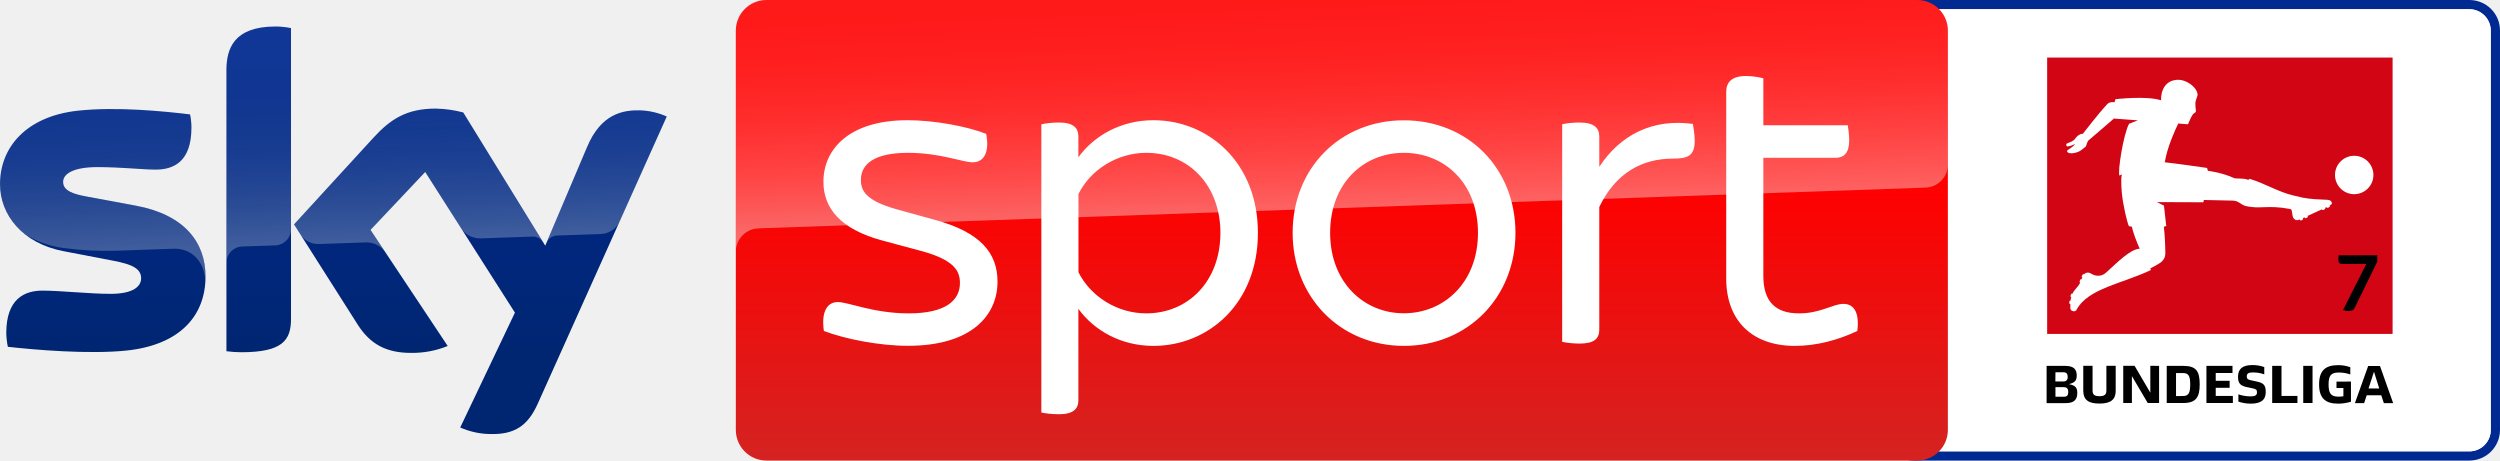
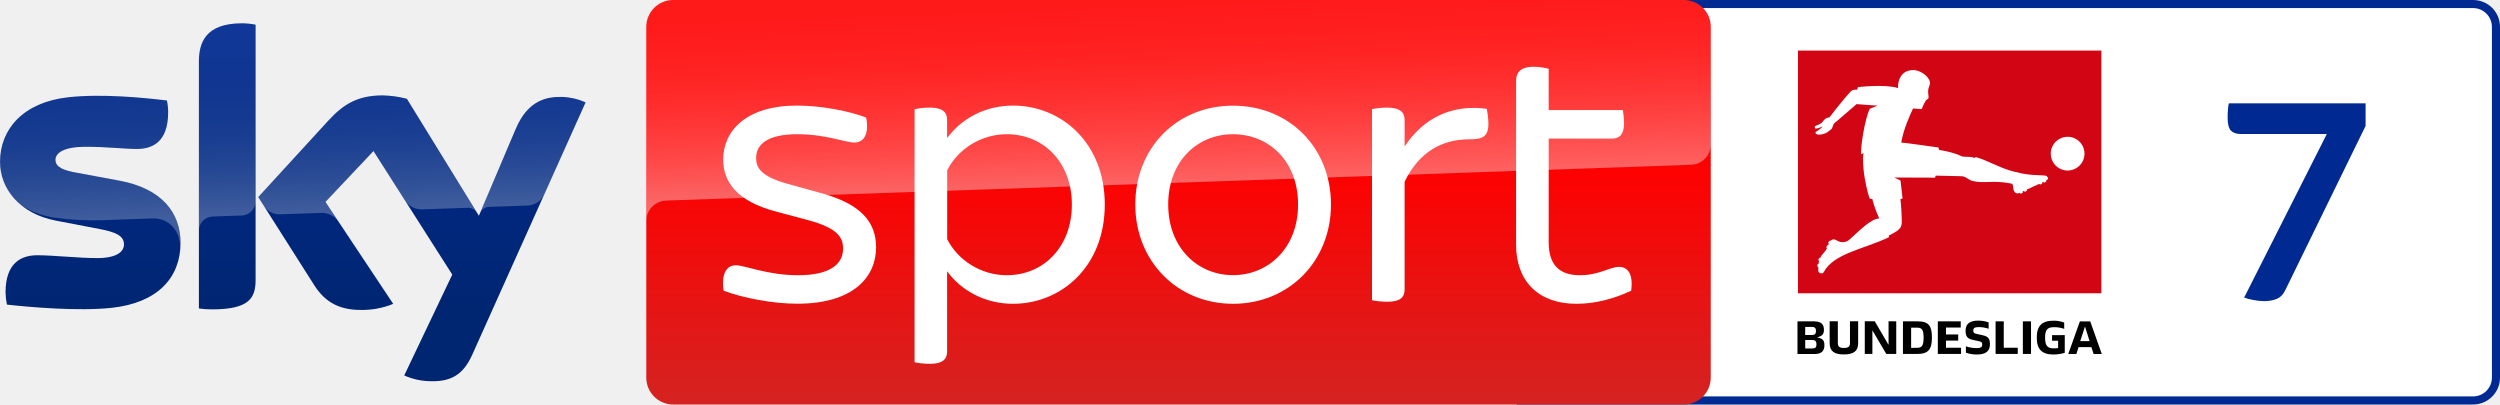
- <svg xmlns="http://www.w3.org/2000/svg" width="800" height="147.38" version="1.1">
-   <g>
-     <path d="m790.18 0h-177.77c-5.424 0-9.816 4.392-9.816 9.816v127.75c0 5.424 4.392 9.816 9.816 9.816h177.77c5.424 0 9.816-4.392 9.816-9.816v-127.75c0.029-5.424-4.363-9.816-9.816-9.816m0 2.948c3.803 0 6.868 3.095 6.868 6.868v127.75a6.856 6.856 0 0 1-6.868 6.868h-177.77c-3.773 0-6.868-3.066-6.868-6.868v-127.75c0-3.773 3.095-6.868 6.868-6.868h177.77" fill="#002a91" />
-     <path d="m790.18 2.948c3.803 0 6.868 3.095 6.868 6.868v127.75a6.856 6.856 0 0 1-6.868 6.868h-177.77c-3.773 0-6.868-3.066-6.868-6.868v-127.75c0-3.773 3.095-6.868 6.868-6.868h177.77" fill="#fff" />
-     <path d="m642.89 6.131h134.83v135.09h-134.83z" fill="#fff" />
-     <path d="m664.73 125.75c0 2.122-1.002 3.242-3.655 3.242h-6.161v-11.909h5.925c2.771 0 3.714 1.091 3.714 3.095 0 1.533-0.59 2.24-2.211 2.653l-0.295 0.088 0.265 0.059c1.828 0.413 2.417 1.091 2.417 2.771zm-7.016-3.685h2.506c1.002 0 1.444-0.442 1.444-1.444 0-1.032-0.413-1.503-1.444-1.503h-2.476zm4.127 3.39c0-1.091-0.442-1.562-1.444-1.562h-2.653v3.066h2.653c1.061 0 1.444-0.442 1.444-1.503zm4.805-0.354v-8.047h2.977v7.929c0 1.297 0.59 1.798 2.211 1.798 1.592 0 2.211-0.501 2.211-1.798v-7.929h2.977v8.018c0 2.8-1.621 4.068-5.158 4.068-3.596 0.029-5.188-1.238-5.217-4.038zm24.259-8.018v11.879h-3.626l-5.07-8.607v8.607h-2.771v-11.909h3.626l5.04 8.607v-8.607zm2.447 0h5.306c4.156 0 5.247 1.71 5.247 5.925 0 4.127-1.208 5.954-5.247 5.954h-5.306zm5.217 9.639c1.739 0 2.299-0.914 2.299-3.685 0-2.771-0.56-3.655-2.299-3.655h-2.24v7.369zm7.517-9.639h8.312v2.27h-5.365v2.506h4.451v2.24h-4.451v2.594h5.483v2.27h-8.46v-11.879zm10.199 11.437v-2.329c1.268 0.442 2.623 0.648 3.979 0.648s1.975-0.354 1.975-1.297c0-0.796-0.265-1.032-1.356-1.268l-1.975-0.413c-2.063-0.442-2.741-1.268-2.741-3.301 0-2.594 1.533-3.744 4.628-3.744 1.297 0 2.564 0.206 3.773 0.648v2.329c-1.15-0.413-2.388-0.619-3.626-0.619-1.474 0-1.975 0.383-1.975 1.297 0 0.766 0.354 1.002 1.297 1.208l1.916 0.413c2.24 0.472 2.859 1.238 2.859 3.36 0 2.535-1.562 3.714-4.775 3.714-1.327 0-2.682-0.206-3.979-0.648zm10.818-11.437h2.977v9.609h5.099v2.27h-8.077zm9.934 0h2.977v11.879h-2.977zm15.269 5.011v6.455c-1.327 0.413-2.712 0.619-4.127 0.619-4.127 0-6.072-1.828-6.072-6.161s1.946-6.161 6.072-6.161c1.327-0.029 2.653 0.206 3.92 0.678v2.299c-1.179-0.413-2.417-0.619-3.685-0.619-2.506 0-3.272 1.002-3.272 3.832 0 2.948 0.825 3.891 3.183 3.891 0.531 0 1.032-0.029 1.562-0.118v-2.653h-2.211v-2.034zm9.698 4.392h-4.657l-0.825 2.506h-2.948l4.245-11.879h3.773l4.215 11.879h-2.977zm-2.329-7.546-1.739 5.365h3.419z" />
-     <path d="m655.09 18.423h110.54v88.43h-110.54z" fill="#d20515" />
-     <path d="m746.23 64.996c0.059 0.206-0.147 0.383-0.531 0.648l-0.236 0.147 0.088 0.147c0.059 0.118-0.029 0.265-0.206 0.354l-0.354 0.177c-0.177 0.088-0.354 0.059-0.413-0.029l-0.088-0.147-0.472 0.236 0.059 0.147c0.059 0.118-0.059 0.265-0.206 0.324l-0.354 0.177c-0.177 0.088-0.354 0.059-0.413-0.059l-0.059-0.147c-1.415 0.678-3.007 1.385-4.628 2.122l0.088 0.206c0.059 0.118-0.059 0.265-0.206 0.324l-0.383 0.177c-0.177 0.088-0.354 0.059-0.383-0.059l-0.088-0.206-0.531 0.265 0.088 0.206c0.059 0.118-0.059 0.265-0.206 0.324l-0.354 0.177c-0.177 0.088-0.354 0.059-0.413-0.059l-0.088-0.206c-0.737 0.295-1.562 0.442-2.152-0.678-0.265-0.501-0.265-1.68-0.472-2.299-0.088-0.206-0.265-0.354-0.472-0.383-7.192-1.385-9.639 0.147-14.267-0.973-1.444-0.354-2.24-1.68-4.038-1.71l-9.285-0.206-0.206 0.737-14.856-0.059 2.27 1.12 0.737 6.544s-0.59 0.177-0.766 0.206c0.147 1.297 0.295 3.066 0.354 4.657 0.059 1.444 0.147 2.918 0.118 3.861 0 0.619-0.147 1.238-0.442 1.769-0.295 0.472-0.648 0.884-1.12 1.208-0.147 0.088-0.707 0.501-1.385 0.855-0.648 0.383-1.474 0.796-1.857 1.002 0.059 0.177 0.118 0.354 0.206 0.501-9.02 4.363-20.221 5.866-23.847 12.793-0.442 0.796-1.887 0.383-1.946-0.472v-1.415h-0.118c-0.118 0-0.206-0.147-0.206-0.354v-0.413c0-0.177 0.118-0.324 0.236-0.324h0.147c0.059-0.413 0.118-0.796 0.236-1.179l-0.147-0.059c-0.118-0.029-0.147-0.206-0.088-0.383l0.147-0.383c0.059-0.177 0.206-0.295 0.324-0.265l0.147 0.059c0.648-1.503 1.887-2.181 2.476-3.596l-0.088-0.029c-0.118-0.029-0.147-0.206-0.088-0.383l0.147-0.383c0.059-0.177 0.206-0.295 0.324-0.236l0.088 0.029c0.088-0.206 0.177-0.442 0.295-0.648l-0.118-0.088c-0.118-0.059-0.118-0.236 0-0.413l0.206-0.354c0.088-0.147 0.265-0.236 0.354-0.177l0.059 0.029h0.059c0.029 0 0.029 0 0.059-0.029l0.177-0.177c0.56-0.413 1.326-0.442 1.916-0.029 0.56 0.354 2.8 1.621 4.923-0.324 3.537-3.154 7.635-7.458 10.73-7.605-0.855-1.798-2.299-5.601-2.476-7.016l-1.002-0.206c-0.531-1.179-1.857-6.544-2.24-10.612 0 0-0.442-4.363 0-5.895-0.236-0.029-0.678 0.324-0.796 0.324-0.56-1.385 1.268-13.147 3.095-16.566l2.8-1.12c-0.295-0.029-2.299-0.118-7.635-0.56-2.977 2.653-6.426 5.483-8.165 7.016-0.295 0.206-0.796 1.887-0.796 1.887s-0.855 0.766-1.68 1.327c-1.061 0.766-3.714 1.327-4.274 0.442-0.118-0.206-0.118-0.324 0-0.442 0.413-0.442 1.946-1.15 2.476-2.122-0.855 0.442-1.769 0.855-2.506 0.796-0.324 0-0.472-0.796-0.059-0.943 1.12-0.472 2.004-0.678 2.653-1.592s1.415-1.474 2.417-1.503c0 0 4.952-6.455 7.841-9.521 0.796-0.855 2.299-0.56 2.299-0.56l0.265-0.973s9.963-1.179 14.62 0.354c-0.118-2.83 1.15-6.573 5.571-6.573 2.27 0 5.601 2.004 6.072 4.451 0.147 0.737-0.295 1.238-0.531 2.211-0.383 1.444 0.147 3.036 0 3.537-0.118 0.413-0.59 0.383-1.002 0.943-0.354 0.56-0.648 1.12-0.914 1.739l-0.59 1.356-3.124-0.236c-1.15 2.447-3.478 7.458-4.304 12.41 2.447 0.206 13.53 1.798 13.53 1.798l0.265 0.914s4.657 0.56 8.489 2.388c0.855 0.206 3.007-0.118 4.421 0.531 0.088-0.059 0.324-0.295 0.442-0.354 4.982 1.533 9.108 4.156 13.884 5.306l3.007 0.707c1.268 0.236 2.564 0.413 3.861 0.501 1.533 0.118 2.388 0.088 3.508 0.177 0.796 0.059 1.769-0.088 2.093 1.091m7.133-15.151c-3.39 0-6.161 2.741-6.161 6.131s2.741 6.161 6.131 6.161 6.161-2.741 6.161-6.131c0-3.419-2.771-6.161-6.131-6.161z" fill="#fff" />
-   </g>
-   <linearGradient id="A" x1="1456.7" x2="1456.7" y2="500" gradientTransform="scale(.29477)" gradientUnits="userSpaceOnUse">
+ <svg xmlns="http://www.w3.org/2000/svg" width="800" height="129.44" version="1.1">
+   <linearGradient id="A" x1="1456.7" x2="1456.7" y2="500" gradientTransform="matrix(.25889 0 0 .25889 .012607 .00096014)" gradientUnits="userSpaceOnUse">
    <stop stop-color="red" offset=".4" />
    <stop stop-color="#d42321" offset="1" />
  </linearGradient>
-   <path d="m245.28 0h368.22c5.424 0 9.816 4.392 9.816 9.816v127.75c0 5.424-4.392 9.816-9.816 9.816h-368.22c-5.424 0-9.816-4.392-9.816-9.816v-127.75c0-5.424 4.392-9.816 9.816-9.816z" fill="url(#A)" />
-   <linearGradient id="B" x1="1459.5" x2="1450.8" y1="233.73" y2="-15.325" gradientTransform="scale(.29477)" gradientUnits="userSpaceOnUse">
+   <linearGradient id="B" x1="1459.5" x2="1450.8" y1="233.73" y2="-15.325" gradientTransform="matrix(.25889 0 0 .25889 .012607 .00096014)" gradientUnits="userSpaceOnUse">
    <stop stop-color="#fff" offset="0" />
    <stop stop-color="#fff" stop-opacity=".835" offset=".12" />
    <stop stop-color="#fff" stop-opacity=".658" offset=".269" />
    <stop stop-color="#fff" stop-opacity=".511" offset=".42" />
    <stop stop-color="#fff" stop-opacity=".397" offset=".568" />
    <stop stop-color="#fff" stop-opacity=".315" offset=".716" />
    <stop stop-color="#fff" stop-opacity=".266" offset=".86" />
    <stop stop-color="#fff" stop-opacity=".25" offset="1" />
  </linearGradient>
-   <path d="m242.53 73.102 0.943-0.059 372.5-12.999c4.097-0.029 7.369-3.39 7.34-7.458v-42.771c0-5.424-4.392-9.816-9.816-9.816h-368.22c-5.424 0-9.816 4.392-9.816 9.816v70.951c-0.118-4.038 3.036-7.458 7.074-7.664z" fill="url(#B)" opacity=".4" />
-   <linearGradient id="C" x1="361.92" x2="361.92" y1="28.806" y2="471.22" gradientTransform="scale(.29477)" gradientUnits="userSpaceOnUse">
+   <linearGradient id="C" x1="361.92" x2="361.92" y1="28.806" y2="471.22" gradientTransform="matrix(.25889 0 0 .25889 .012607 .00096014)" gradientUnits="userSpaceOnUse">
    <stop stop-color="#002a91" offset="0" />
    <stop stop-color="#002672" offset=".8" />
  </linearGradient>
-   <path d="m147.27 136.8c3.095 1.356 6.426 2.093 9.786 2.093 7.693 0.177 11.909-2.771 15.004-9.668l41.297-91.938c-2.682-1.208-5.601-1.887-8.548-1.975-5.335-0.118-12.469 0.973-16.979 11.82l-13.353 31.481-26.234-42.623c-2.889-0.766-5.866-1.179-8.843-1.238-9.285 0-14.444 3.39-19.808 9.226l-25.497 27.826 20.486 32.248c3.803 5.866 8.784 8.873 16.89 8.873 4.038 0.059 8.047-0.678 11.791-2.211l-24.702-37.141 17.509-18.541 28.71 45.011zm-54.149-34.753c0 6.78-2.653 10.671-15.917 10.671-1.592 0-3.183-0.118-4.746-0.324v-89.934c0-6.839 2.329-13.972 15.682-13.972 1.68 0 3.36 0.177 4.982 0.501zm-27.354-13.589c0 12.675-8.283 21.872-25.085 23.699-12.174 1.297-29.801-0.236-38.172-1.179-0.295-1.444-0.472-2.918-0.501-4.421 0-11.024 5.954-13.559 11.555-13.559 5.836 0 15.004 1.032 21.813 1.032 7.517 0 9.786-2.535 9.786-4.982 0-3.154-3.007-4.481-8.843-5.601l-15.976-3.066c-13.265-2.535-20.339-11.702-20.339-21.43 0-11.82 8.371-21.695 24.849-23.522 12.469-1.356 27.649 0.177 35.962 1.179 0.295 1.385 0.442 2.8 0.442 4.245 0 11.024-5.836 13.412-11.437 13.412-4.304 0-10.995-0.796-18.629-0.796-7.752 0-10.995 2.152-10.995 4.746 0 2.771 3.066 3.891 7.929 4.746l15.239 2.83c15.652 2.859 22.402 11.761 22.402 22.668z" fill="url(#C)" />
-   <linearGradient id="D" x1="365.45" x2="359.6" y1="263.25" y2="95.751" gradientTransform="scale(.29477)" gradientUnits="userSpaceOnUse">
+   <linearGradient id="D" x1="365.45" x2="359.6" y1="263.25" y2="95.751" gradientTransform="matrix(.25889 0 0 .25889 .012607 .00096014)" gradientUnits="userSpaceOnUse">
    <stop stop-color="#fff" offset="0" />
    <stop stop-color="#fff" stop-opacity=".835" offset=".12" />
    <stop stop-color="#fff" stop-opacity=".658" offset=".269" />
    <stop stop-color="#fff" stop-opacity=".511" offset=".42" />
    <stop stop-color="#fff" stop-opacity=".397" offset=".568" />
    <stop stop-color="#fff" stop-opacity=".315" offset=".716" />
    <stop stop-color="#fff" stop-opacity=".266" offset=".86" />
    <stop stop-color="#fff" stop-opacity=".25" offset="1" />
  </linearGradient>
  <g>
-     <path d="m213.38 37.288-15.122 33.662c-1.179 2.417-3.626 3.95-6.308 3.95l-13.795 0.472c-1.503 0.088-2.83 1.091-3.36 2.506v-0.029l13.029-30.715c4.539-10.847 11.673-11.938 16.979-11.82 2.977 0.088 5.866 0.766 8.578 1.975zm-39.617 40.236-25.527-41.503c-2.889-0.766-5.866-1.179-8.843-1.238-9.285 0-14.444 3.39-19.808 9.226l-25.497 27.826 2.034 3.213c1.327 2.004 3.626 3.154 6.043 3.036l14.532-0.501a7.272 7.272 0 0 1 6.426 2.889l-4.569-6.868 17.509-18.541 11.761 18.423c1.444 1.828 3.685 2.859 6.013 2.8l16.713-0.59c1.297 0 2.535 0.707 3.213 1.828zm-85.63-69.005c-13.353 0-15.682 7.133-15.682 13.972v61.606c0-2.83 2.27-5.129 5.099-5.217l10.346-0.354c2.889 0 5.247-2.358 5.247-5.247v-64.259c-1.68-0.354-3.331-0.531-5.011-0.501zm-44.746 57.244-15.239-2.83c-4.864-0.855-7.929-1.975-7.929-4.746 0-2.594 3.242-4.746 10.995-4.746 7.635 0 14.326 0.796 18.629 0.796 5.601 0 11.437-2.388 11.437-13.412 0-1.415-0.147-2.859-0.442-4.245-8.312-1.032-23.493-2.535-35.962-1.179-16.507 1.828-24.878 11.732-24.878 23.522 0.029 6.308 3.007 12.262 8.047 16.065 3.714 2.299 7.9 3.803 12.233 4.363 5.66 0.766 11.349 1.061 17.038 0.884l18.187-0.648c6.809-0.236 10.523 5.571 10.14 11.408 0-0.088 0-0.147 0.029-0.236v-0.059c0.059-0.766 0.088-1.533 0.088-2.299 0-10.847-6.75-19.749-22.373-22.638z" fill="url(#D)" opacity=".25" />
-     <path d="m263.64 105.91c-0.884-6.072 1.002-9.256 4.481-9.256 3.301 0 11.408 3.626 22.697 3.626 11.879 0 16.36-4.215 16.36-9.698 0-3.891-1.739-7.369-12.439-10.287l-12.292-3.301c-13.589-3.626-18.954-10.435-18.954-18.836 0-10.405 8.254-19.69 26.912-19.69 8.401 0 18.836 1.887 25.173 4.363 1.15 5.925-0.737 9.108-4.333 9.108-3.183 0-10.405-3.036-20.693-3.036-10.995 0-15.063 3.744-15.063 8.666 0 3.449 1.592 6.662 11.437 9.403l12.587 3.478c14.06 3.891 19.69 10.405 19.69 19.661 0 10.877-8.401 20.545-28.651 20.545-8.961 0.029-20.133-2.152-26.912-4.746m138.89-31.393c0 22.697-15.917 36.168-33.427 36.168-10.405 0-18.954-4.923-24.024-11.85v29.241c0 2.741-1.592 4.481-6.22 4.481-2.329 0-4.481-0.295-5.63-0.56v-92.203c1.15-0.295 3.301-0.59 5.63-0.59 4.628 0 6.22 1.739 6.22 4.481v6.632c5.07-6.927 13.618-11.85 24.024-11.85 17.509 0 33.427 13.471 33.427 36.05m-11.997 0c0-15.181-10.111-25.615-23.729-25.615-9.256 0-17.804 5.365-21.695 13.176v25.026c3.891 7.811 12.439 13.176 21.695 13.176 13.589-0.029 23.729-10.435 23.729-25.763m23.11 0c0-20.693 15.181-36.021 35.578-36.021 20.545 0 35.726 15.328 35.726 36.021 0 20.545-15.181 36.168-35.726 36.168-20.398-0.029-35.578-15.652-35.578-36.168m59.307 0c0-15.917-10.73-25.615-23.729-25.615-12.852 0-23.581 9.698-23.581 25.615 0 15.77 10.73 25.733 23.581 25.733 12.999 0 23.729-9.963 23.729-25.733m69.359-29.536c0 4.775-2.004 5.777-6.957 5.777-9.963 0-18.364 4.628-23.581 15.475v39.234c0 2.889-1.592 4.481-6.367 4.481-2.034 0-4.363-0.295-5.512-0.56v-69.624c1.15-0.295 3.449-0.56 5.512-0.56 4.746 0 6.367 1.739 6.367 4.481v9.698c6.78-10.287 17.067-15.475 29.948-13.736 0.147 1.002 0.59 3.183 0.59 5.335m52.027 60.929c-6.072 2.889-13.029 4.775-19.956 4.775-13.736 0-21.99-8.106-21.99-21.548v-59.749c0-3.036 1.739-5.07 6.367-5.07 2.004 0 4.333 0.413 5.512 0.737v15.033h27.03c0.147 1.002 0.442 3.036 0.442 4.775 0 4.186-1.739 5.63-4.333 5.63h-23.139v37.789c0 8.077 3.744 11.997 11.408 11.997 6.957 0 10.847-3.036 14.178-3.036 3.478-0.029 5.217 2.859 4.481 8.666" fill="#fff" />
-     <path d="m751.56 99.538q-0.461 0-0.976-0.108-0.488-0.081-0.814-0.217l7.458-14.753h-7.783q-0.542 0-0.868-0.298-0.298-0.325-0.298-1.166 0-0.407 0.027-0.732 0.027-0.353 0.081-0.569h12.339v2.034l-7.241 14.807q-0.298 0.624-0.814 0.814-0.488 0.19-1.112 0.19z" />
+     <path d="m485.35 9.6014e-4v129.44h306.03c4.763 0 8.62-3.856 8.62-8.62v-112.2c0.026-4.763-3.83-8.621-8.62-8.621z" fill="#002a91" />
+     <path d="m485.35 2.589v124.26h306.03c3.333 5e-3 6.036-2.698 6.031-6.031v-112.2c0-3.314-2.692-6.033-6.031-6.033z" fill="#fff" />
+     <path d="m583.81 110.44c0 1.864-0.88 2.848-3.21 2.848h-5.41v-10.459h5.204c2.433 0 3.262 0.958 3.262 2.718 0 1.346-0.518 1.967-1.942 2.33l-0.259 0.078 0.233 0.052c1.605 0.362 2.123 0.958 2.123 2.433zm-6.161-3.236h2.2c0.88 0 1.269-0.388 1.269-1.269 0-0.906-0.362-1.32-1.269-1.32h-2.175zm3.624 2.977c0-0.958-0.388-1.372-1.269-1.372h-2.33v2.692h2.33c0.932 0 1.269-0.388 1.269-1.32zm4.22-0.311v-7.067h2.615v6.964c0 1.139 0.518 1.579 1.942 1.579 1.398 0 1.942-0.44 1.942-1.579v-6.964h2.615v7.042c0 2.459-1.424 3.573-4.53 3.573-3.158 0.026-4.556-1.087-4.582-3.547zm21.306-7.042v10.433h-3.184l-4.453-7.559v7.559h-2.433v-10.459h3.184l4.427 7.559v-7.559zm2.149 0h4.66c3.65 0 4.608 1.502 4.608 5.204 0 3.624-1.061 5.229-4.608 5.229h-4.66zm4.582 8.465c1.527 0 2.019-0.803 2.019-3.236 0-2.433-0.492-3.21-2.019-3.21h-1.967v6.472zm6.601-8.465h7.3v1.993h-4.712v2.2h3.909v1.967h-3.909v2.278h4.815v1.993h-7.43v-10.433zm8.957 10.045v-2.045c1.113 0.388 2.304 0.57 3.495 0.57 1.191 0 1.734-0.311 1.734-1.139 0-0.699-0.233-0.906-1.191-1.113l-1.734-0.362c-1.812-0.388-2.408-1.113-2.408-2.899 0-2.278 1.346-3.288 4.064-3.288 1.139 0 2.252 0.181 3.314 0.57v2.045c-1.01-0.362-2.097-0.544-3.184-0.544-1.294 0-1.734 0.337-1.734 1.139 0 0.673 0.311 0.88 1.139 1.061l1.683 0.362c1.967 0.414 2.511 1.087 2.511 2.951 0 2.226-1.372 3.262-4.194 3.262-1.165 0-2.356-0.181-3.495-0.57zm9.501-10.045h2.615v8.44h4.479v1.993h-7.093zm8.724 0h2.615v10.433h-2.615zm13.41 4.401v5.67c-1.165 0.362-2.382 0.544-3.624 0.544-3.624 0-5.333-1.605-5.333-5.41 0-3.805 1.709-5.411 5.333-5.411 1.165-0.026 2.33 0.181 3.443 0.595v2.019c-1.036-0.362-2.123-0.544-3.236-0.544-2.2 0-2.874 0.88-2.874 3.365 0 2.589 0.725 3.417 2.796 3.417 0.466 0 0.906-0.026 1.372-0.104v-2.33h-1.942v-1.786zm8.517 3.857h-4.09l-0.725 2.2h-2.589l3.728-10.433h3.314l3.702 10.433h-2.615zm-2.045-6.627-1.527 4.712h3.003z" />
+     <path d="m575.35 16.182h97.081v77.664h-97.081z" fill="#d20515" />
+     <path d="m655.39 57.084c0.052 0.181-0.129 0.337-0.466 0.57l-0.207 0.129 0.078 0.129c0.052 0.104-0.026 0.233-0.181 0.311l-0.311 0.155c-0.155 0.078-0.311 0.052-0.362-0.026l-0.078-0.129-0.414 0.207 0.052 0.129c0.052 0.104-0.052 0.233-0.181 0.285l-0.311 0.155c-0.155 0.078-0.311 0.052-0.362-0.052l-0.052-0.129c-1.243 0.595-2.641 1.217-4.064 1.864l0.078 0.181c0.052 0.104-0.052 0.233-0.181 0.285l-0.337 0.155c-0.155 0.078-0.311 0.052-0.337-0.052l-0.078-0.181-0.466 0.233 0.078 0.181c0.052 0.104-0.052 0.233-0.181 0.285l-0.311 0.155c-0.155 0.078-0.311 0.052-0.362-0.052l-0.078-0.181c-0.647 0.259-1.372 0.388-1.89-0.595-0.233-0.44-0.233-1.476-0.414-2.019-0.078-0.181-0.233-0.311-0.414-0.337-6.317-1.217-8.465 0.129-12.53-0.854-1.269-0.311-1.967-1.476-3.547-1.502l-8.155-0.181-0.181 0.647-13.047-0.052 1.993 0.984 0.647 5.747s-0.518 0.155-0.673 0.181c0.129 1.139 0.259 2.692 0.311 4.09 0.052 1.269 0.129 2.563 0.104 3.391 0 0.544-0.129 1.087-0.388 1.553-0.259 0.414-0.57 0.777-0.984 1.061-0.129 0.078-0.621 0.44-1.217 0.751-0.57 0.337-1.294 0.699-1.631 0.88 0.052 0.155 0.104 0.311 0.181 0.44-7.922 3.832-17.76 5.152-20.944 11.236-0.388 0.699-1.657 0.337-1.709-0.414v-1.243h-0.104c-0.104 0-0.181-0.129-0.181-0.311v-0.362c0-0.155 0.104-0.285 0.207-0.285h0.129c0.052-0.362 0.104-0.699 0.207-1.036l-0.129-0.052c-0.104-0.026-0.129-0.181-0.078-0.337l0.129-0.337c0.052-0.155 0.181-0.259 0.285-0.233l0.129 0.052c0.57-1.32 1.657-1.916 2.175-3.158l-0.078-0.026c-0.104-0.026-0.129-0.181-0.078-0.337l0.129-0.337c0.052-0.155 0.181-0.259 0.285-0.207l0.078 0.026c0.078-0.181 0.155-0.388 0.259-0.57l-0.104-0.078c-0.104-0.052-0.104-0.207 0-0.362l0.181-0.311c0.078-0.129 0.233-0.207 0.311-0.155l0.052 0.026h0.052c0.026 0 0.026 0 0.052-0.026l0.155-0.155c0.492-0.362 1.165-0.388 1.683-0.026 0.492 0.311 2.459 1.424 4.323-0.285 3.107-2.77 6.705-6.55 9.424-6.679-0.751-1.579-2.019-4.919-2.175-6.161l-0.88-0.181c-0.466-1.036-1.631-5.747-1.967-9.32 0 0-0.388-3.832 0-5.178-0.207-0.026-0.595 0.285-0.699 0.285-0.492-1.217 1.113-11.546 2.718-14.549l2.459-0.984c-0.259-0.026-2.019-0.104-6.705-0.492-2.615 2.33-5.644 4.815-7.171 6.161-0.259 0.181-0.699 1.657-0.699 1.657s-0.751 0.673-1.476 1.165c-0.932 0.673-3.262 1.165-3.754 0.388-0.104-0.181-0.104-0.285 0-0.388 0.362-0.388 1.709-1.01 2.175-1.864-0.751 0.388-1.553 0.751-2.2 0.699-0.285 0-0.414-0.699-0.052-0.828 0.984-0.414 1.76-0.595 2.33-1.398 0.57-0.802 1.243-1.294 2.123-1.32 0 0 4.349-5.669 6.886-8.362 0.699-0.751 2.019-0.492 2.019-0.492l0.233-0.854s8.75-1.036 12.84 0.311c-0.104-2.485 1.01-5.773 4.893-5.773 1.993 0 4.919 1.76 5.333 3.909 0.129 0.647-0.259 1.087-0.466 1.942-0.337 1.269 0.129 2.666 0 3.107-0.104 0.362-0.518 0.337-0.88 0.828-0.311 0.492-0.57 0.984-0.803 1.527l-0.518 1.191-2.744-0.207c-1.01 2.149-3.055 6.55-3.78 10.899 2.149 0.181 11.882 1.579 11.882 1.579l0.233 0.803s4.09 0.492 7.456 2.097c0.751 0.181 2.641-0.104 3.883 0.466 0.078-0.052 0.285-0.259 0.388-0.311 4.375 1.346 7.999 3.65 12.194 4.66l2.641 0.621c1.113 0.207 2.252 0.362 3.391 0.44 1.346 0.104 2.097 0.078 3.081 0.155 0.699 0.052 1.553-0.078 1.838 0.958m6.265-13.307c-2.977 0-5.41 2.408-5.41 5.385s2.408 5.411 5.385 5.411 5.41-2.408 5.41-5.385c0-3.003-2.433-5.411-5.385-5.411z" fill="#fff" />
+     <path d="m215.43 9.6014e-4h323.39c4.763 0 8.621 3.857 8.621 8.621v112.2c0 4.763-3.857 8.621-8.621 8.621h-323.39c-4.763 0-8.621-3.857-8.621-8.621v-112.2c0-4.763 3.857-8.621 8.621-8.621z" fill="url(#A)" />
+     <path d="m213.01 64.203 0.828-0.052 327.15-11.416c3.599-0.026 6.472-2.977 6.446-6.55v-37.564c0-4.763-3.857-8.621-8.621-8.621h-323.39c-4.763 0-8.621 3.857-8.621 8.621v62.313c-0.104-3.547 2.666-6.55 6.213-6.731z" fill="url(#B)" opacity=".4" />
+     <path d="m129.35 120.15c2.718 1.191 5.644 1.838 8.595 1.838 6.757 0.155 10.459-2.433 13.177-8.491l36.269-80.745c-2.356-1.061-4.919-1.657-7.508-1.734-4.686-0.104-10.951 0.854-14.912 10.381l-11.728 27.648-23.04-37.434c-2.537-0.673-5.152-1.036-7.766-1.087-8.155 0-12.686 2.977-17.397 8.103l-22.393 24.438 17.992 28.322c3.34 5.152 7.715 7.792 14.834 7.792 3.547 0.052 7.067-0.595 10.356-1.942l-21.695-32.619 15.377-16.284 25.215 39.531zm-47.557-30.522c0 5.954-2.33 9.372-13.98 9.372-1.398 0-2.796-0.104-4.168-0.285v-78.985c0-6.006 2.045-12.271 13.773-12.271 1.476 0 2.951 0.155 4.375 0.44zm-24.024-11.935c0 11.132-7.275 19.209-22.031 20.814-10.692 1.139-26.173-0.207-33.525-1.036-0.259-1.269-0.414-2.563-0.44-3.883 0-9.682 5.229-11.908 10.148-11.908 5.126 0 13.177 0.906 19.157 0.906 6.601 0 8.595-2.226 8.595-4.375 0-2.77-2.641-3.935-7.766-4.919l-14.031-2.692c-11.65-2.226-17.863-10.277-17.863-18.821 0-10.381 7.352-19.054 21.824-20.658 10.951-1.191 24.283 0.155 31.583 1.036 0.259 1.217 0.388 2.459 0.388 3.728 0 9.682-5.126 11.779-10.045 11.779-3.78 0-9.656-0.699-16.361-0.699-6.809 0-9.656 1.89-9.656 4.168 0 2.433 2.692 3.417 6.964 4.168l13.383 2.485c13.746 2.511 19.674 10.329 19.674 19.908z" fill="url(#C)" />
+     <path d="m187.4 32.748-13.281 29.564c-1.036 2.123-3.184 3.469-5.54 3.469l-12.116 0.414c-1.32 0.078-2.485 0.958-2.951 2.2v-0.026l11.443-26.976c3.987-9.526 10.252-10.484 14.912-10.381 2.615 0.078 5.152 0.673 7.533 1.734zm-34.794 35.338-22.419-36.45c-2.537-0.673-5.152-1.036-7.766-1.087-8.155 0-12.686 2.977-17.397 8.103l-22.393 24.438 1.786 2.822c1.165 1.76 3.184 2.77 5.307 2.666l12.762-0.44a6.387 6.387 0 0 1 5.644 2.537l-4.013-6.032 15.377-16.284 10.329 16.181c1.269 1.605 3.236 2.511 5.281 2.459l14.678-0.518c1.139 0 2.226 0.621 2.822 1.605zm-75.205-60.604c-11.728 0-13.773 6.265-13.773 12.271v54.106c0-2.485 1.993-4.505 4.479-4.582l9.086-0.311c2.537 0 4.608-2.071 4.608-4.608v-56.436c-1.476-0.311-2.925-0.466-4.401-0.44zm-39.299 50.275-13.383-2.485c-4.272-0.751-6.964-1.734-6.964-4.168 0-2.278 2.848-4.168 9.656-4.168 6.705 0 12.582 0.699 16.361 0.699 4.919 0 10.045-2.097 10.045-11.779 0-1.243-0.129-2.511-0.388-3.728-7.301-0.906-20.632-2.226-31.583-1.036-14.497 1.605-21.85 10.304-21.85 20.658 0.026 5.54 2.641 10.77 7.067 14.109 3.262 2.019 6.938 3.34 10.744 3.832 4.971 0.673 9.967 0.932 14.963 0.777l15.973-0.57c5.98-0.207 9.242 4.893 8.906 10.019 0-0.078 0-0.129 0.026-0.207v-0.052c0.052-0.673 0.078-1.346 0.078-2.019 0-9.526-5.928-17.345-19.649-19.882z" fill="url(#D)" opacity=".25" />
+     <path d="m231.55 93.017c-0.777-5.333 0.88-8.129 3.935-8.129 2.899 0 10.019 3.184 19.934 3.184 10.433 0 14.368-3.702 14.368-8.517 0-3.417-1.527-6.472-10.924-9.035l-10.795-2.899c-11.935-3.184-16.647-9.165-16.647-16.543 0-9.138 7.249-17.293 23.636-17.293 7.378 0 16.543 1.657 22.108 3.832 1.01 5.204-0.647 7.999-3.806 7.999-2.796 0-9.138-2.666-18.173-2.666-9.656 0-13.229 3.288-13.229 7.611 0 3.029 1.398 5.851 10.045 8.258l11.054 3.055c12.349 3.417 17.293 9.138 17.293 17.268 0 9.553-7.378 18.043-25.163 18.043-7.87 0.026-17.682-1.89-23.636-4.168m121.98-27.571c0 19.934-13.98 31.765-29.357 31.765-9.138 0-16.647-4.323-21.1-10.407v25.681c0 2.408-1.398 3.935-5.462 3.935-2.045 0-3.935-0.259-4.945-0.492v-80.978c1.01-0.259 2.899-0.518 4.945-0.518 4.064 0 5.462 1.527 5.462 3.935v5.825c4.453-6.084 11.96-10.407 21.1-10.407 15.377 0 29.357 11.831 29.357 31.661m-10.536 0c0-13.333-8.88-22.496-20.84-22.496-8.129 0-15.637 4.712-19.054 11.572v21.979c3.417 6.86 10.924 11.572 19.054 11.572 11.935-0.026 20.84-9.165 20.84-22.626m20.296 0c0-18.173 13.333-31.636 31.246-31.636 18.043 0 31.377 13.462 31.377 31.636 0 18.043-13.333 31.765-31.377 31.765-17.914-0.026-31.246-13.746-31.246-31.765m52.087 0c0-13.98-9.424-22.496-20.841-22.496-11.287 0-20.71 8.517-20.71 22.496 0 13.85 9.424 22.6 20.71 22.6 11.416 0 20.841-8.75 20.841-22.6m60.915-25.94c0 4.194-1.76 5.074-6.11 5.074-8.75 0-16.128 4.064-20.71 13.591v34.458c0 2.537-1.398 3.935-5.592 3.935-1.786 0-3.832-0.259-4.841-0.492v-61.147c1.01-0.259 3.029-0.492 4.841-0.492 4.168 0 5.592 1.527 5.592 3.935v8.517c5.954-9.035 14.989-13.591 26.302-12.064 0.129 0.88 0.518 2.796 0.518 4.686m45.693 53.511c-5.333 2.537-11.443 4.194-17.527 4.194-12.064 0-19.313-7.119-19.313-18.924v-52.475c0-2.666 1.527-4.453 5.592-4.453 1.76 0 3.806 0.362 4.841 0.647v13.203h23.739c0.129 0.88 0.388 2.666 0.388 4.194 0 3.676-1.527 4.945-3.806 4.945h-20.322v33.188c0 7.093 3.288 10.536 10.019 10.536 6.11 0 9.526-2.666 12.452-2.666 3.055-0.026 4.582 2.511 3.935 7.611" fill="#fff" />
+     <path d="m724.48 96.366q-1.635 0-3.463-0.385-1.731-0.289-2.886-0.77l26.453-52.328h-27.607q-1.924 0-3.078-1.058-1.058-1.154-1.058-4.136 0-1.443 0.096-2.597 0.096-1.25 0.289-2.02h43.767v7.214l-25.683 52.521q-1.058 2.212-2.886 2.886-1.731 0.673-3.944 0.673z" fill="#002a91" />
  </g>
</svg>
